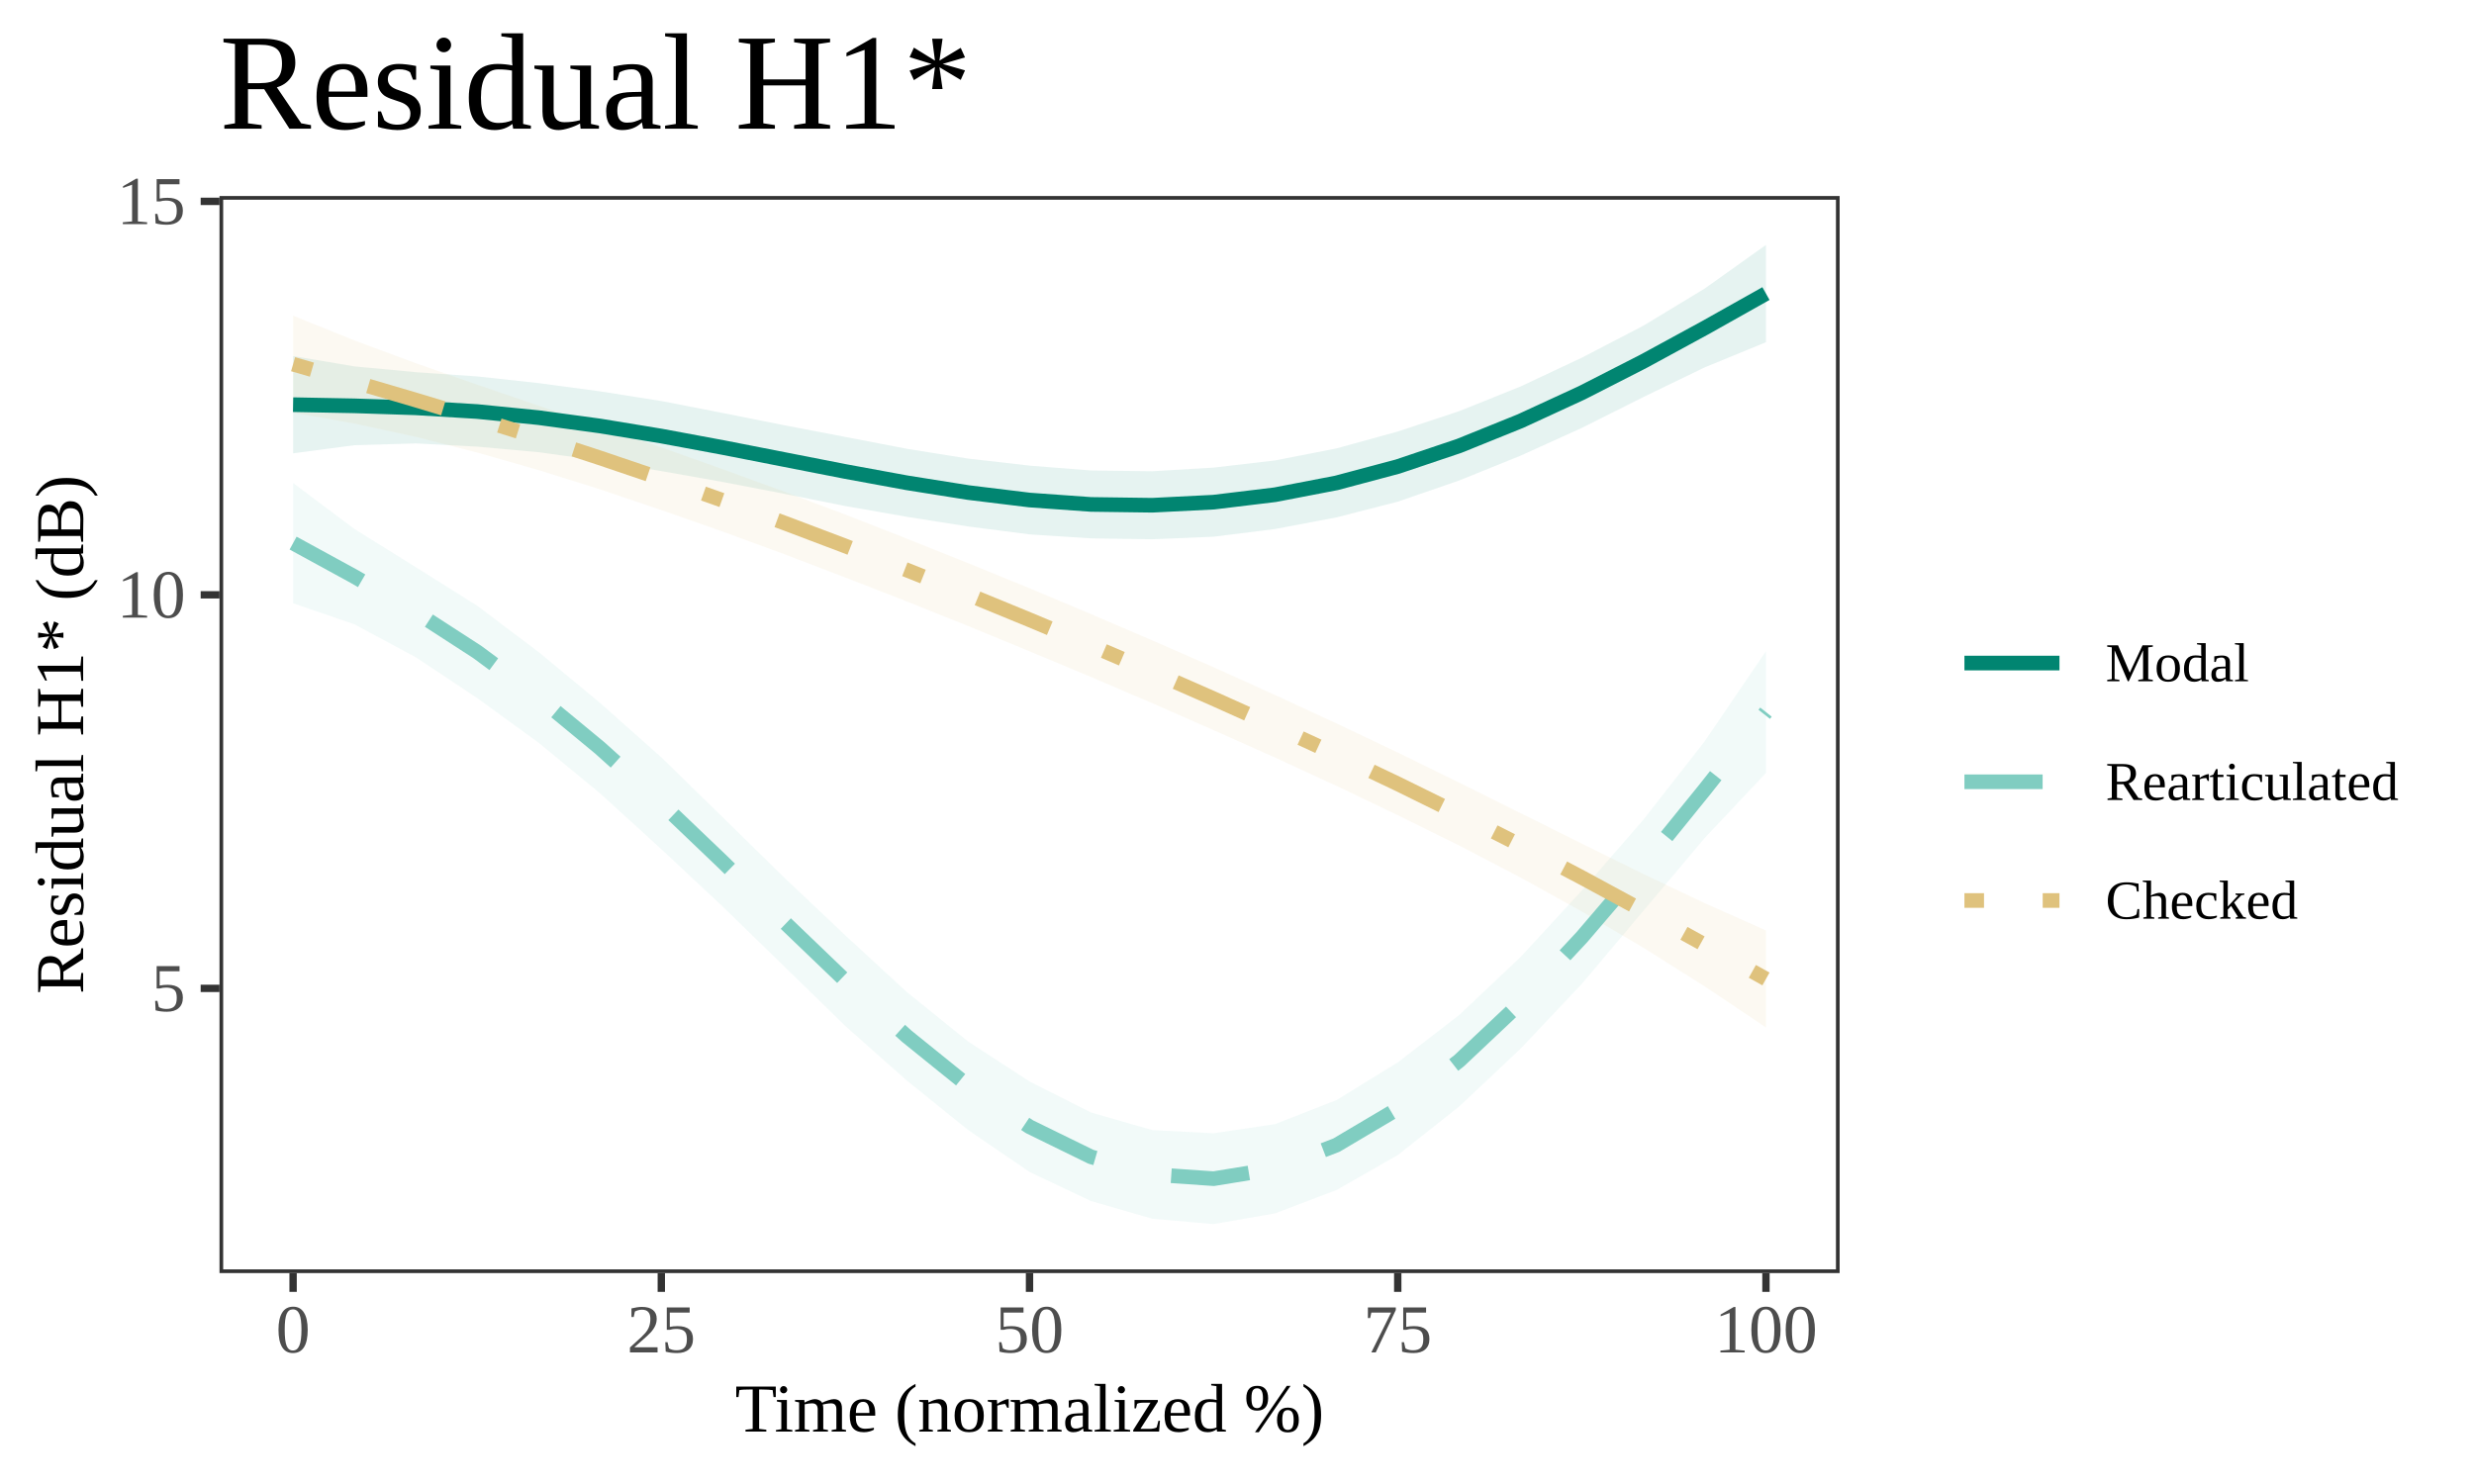
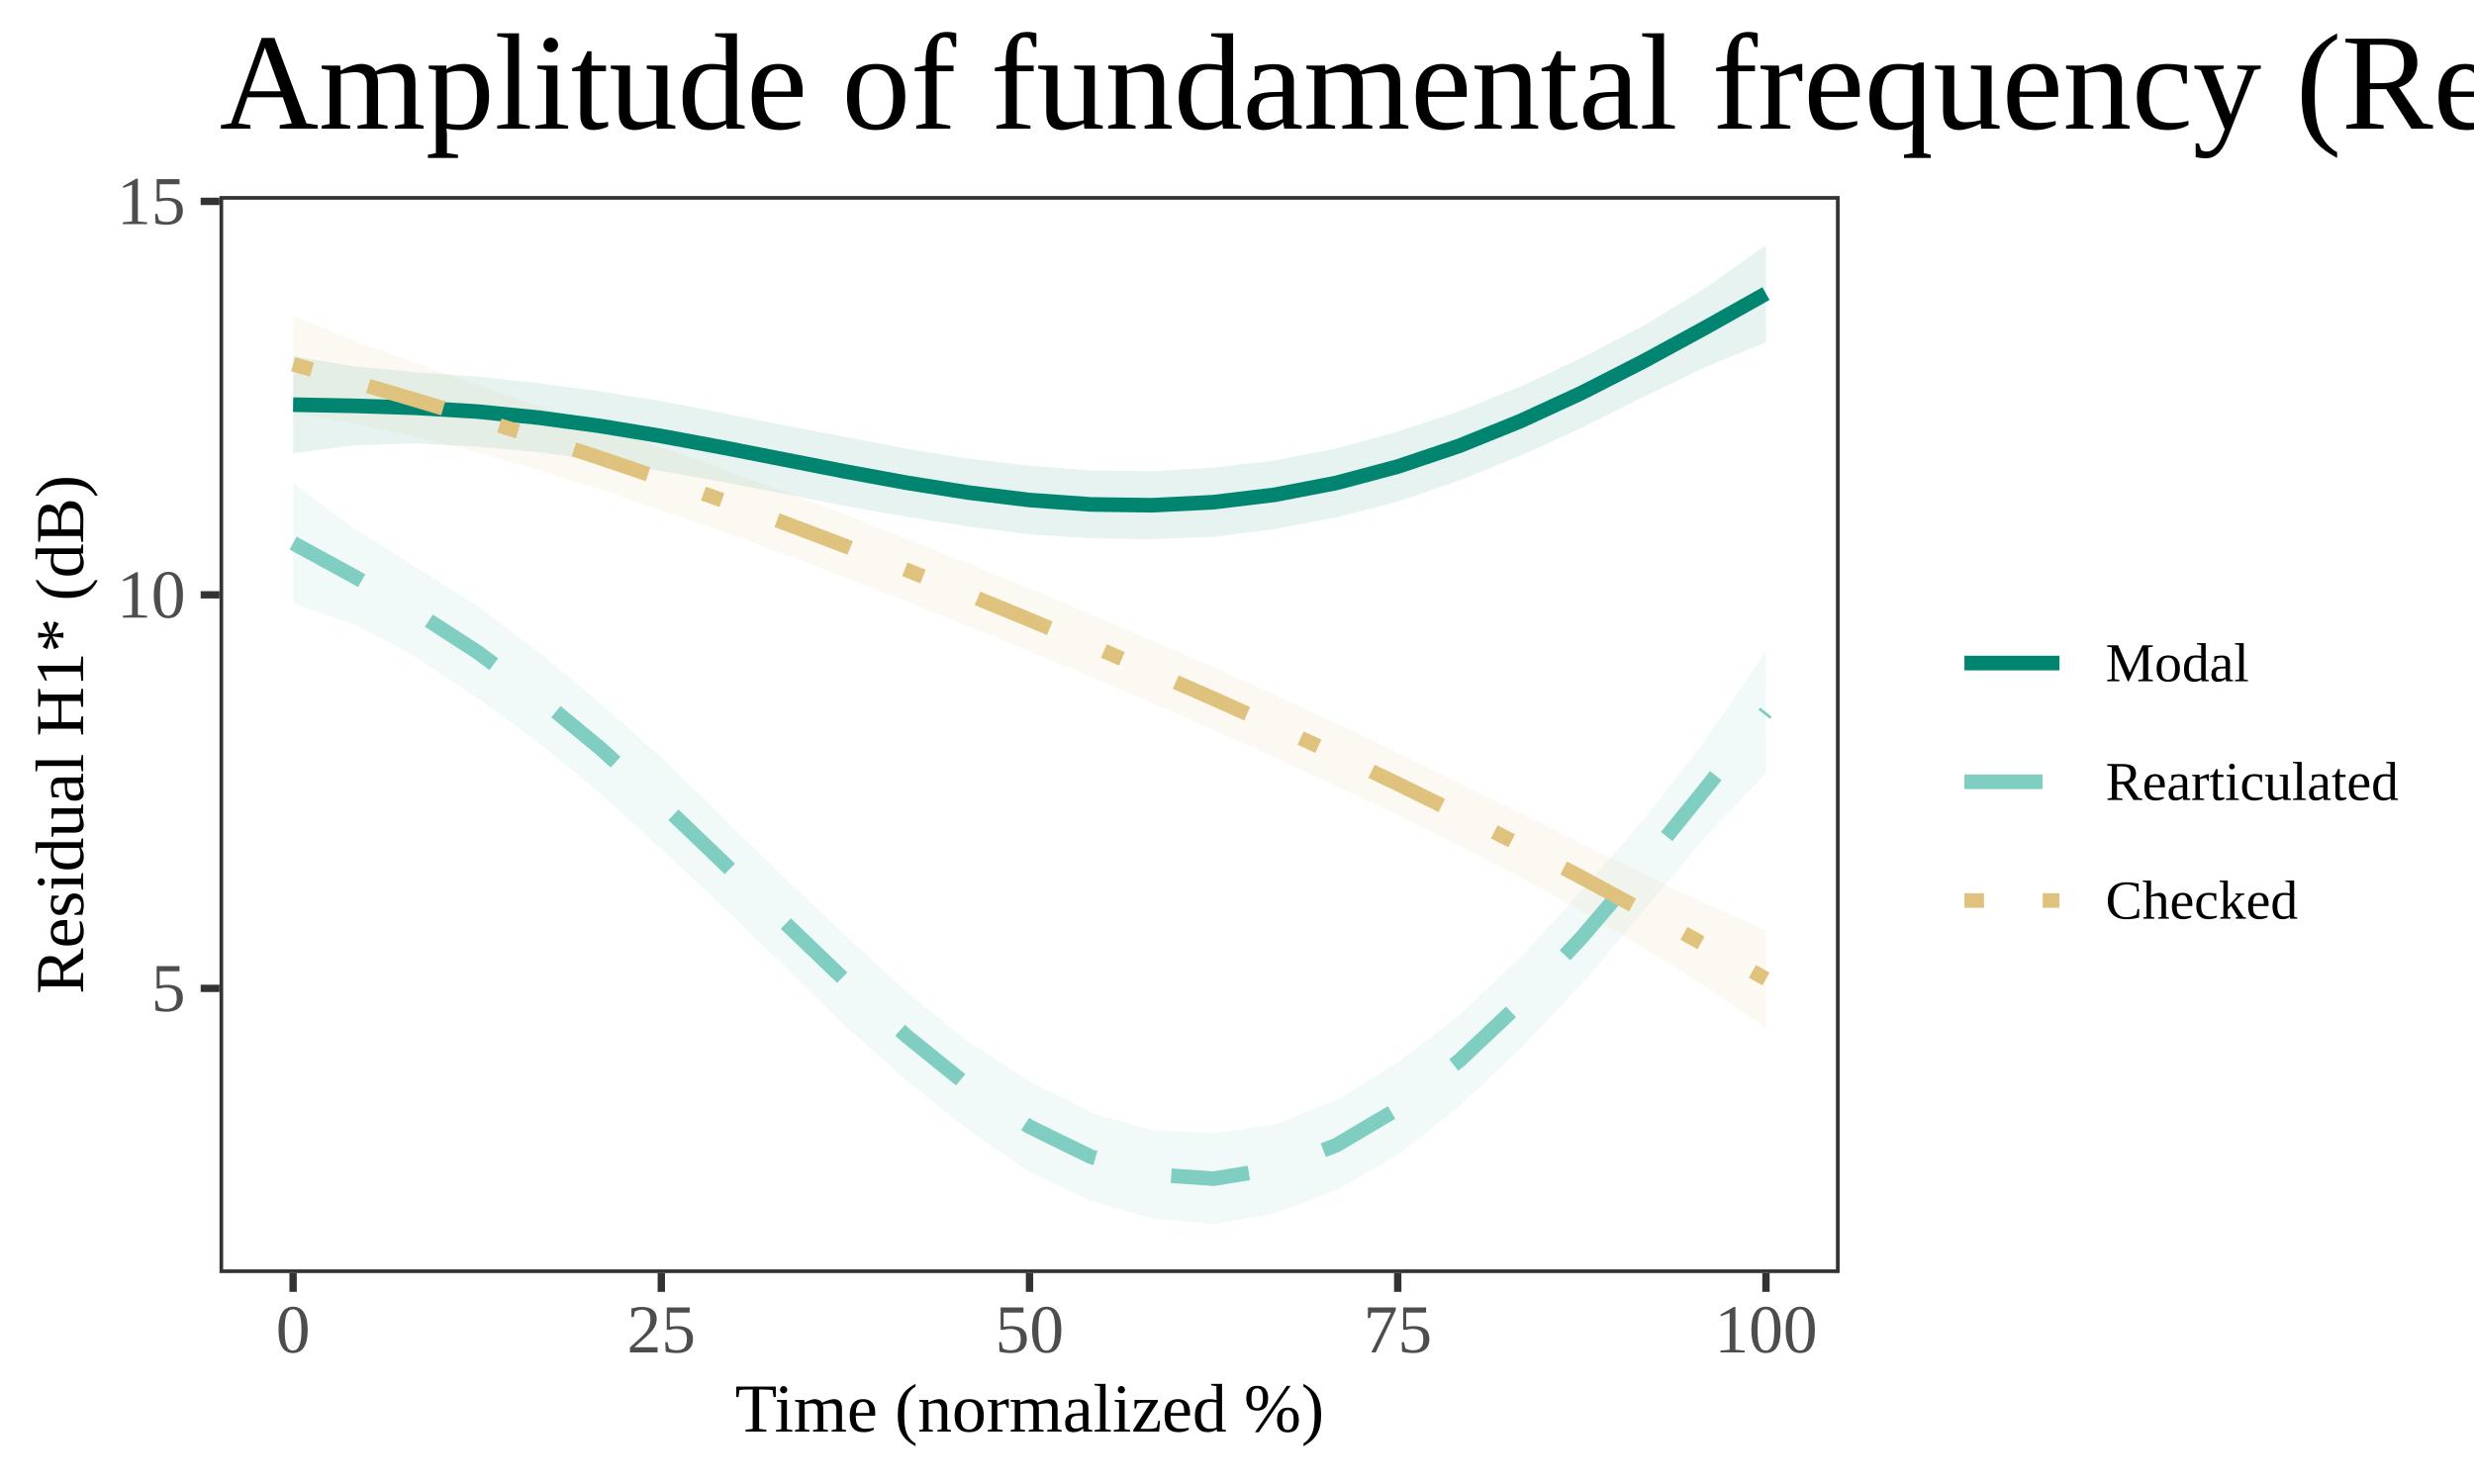
<svg xmlns="http://www.w3.org/2000/svg" class="svglite" width="360.00pt" height="216.00pt" viewBox="0 0 360.00 216.00">
  <defs>
    <style type="text/css">
    .svglite line, .svglite polyline, .svglite polygon, .svglite path, .svglite rect, .svglite circle {
      fill: none;
      stroke: #000000;
      stroke-linecap: round;
      stroke-linejoin: round;
      stroke-miterlimit: 10.00;
    }
  </style>
  </defs>
  <rect width="100%" height="100%" style="stroke: none; fill: none;" />
  <defs>
    <clipPath id="cpMC4wMHwzNjAuMDB8MC4wMHwyMTYuMDA=">
      <rect x="0.00" y="0.00" width="360.00" height="216.00" />
    </clipPath>
  </defs>
  <g clip-path="url(#cpMC4wMHwzNjAuMDB8MC4wMHwyMTYuMDA=)">
    <rect x="0.00" y="0.00" width="360.00" height="216.00" style="stroke-width: 1.07; stroke: #FFFFFF; fill: #FFFFFF;" />
  </g>
  <defs>
    <clipPath id="cpMzEuOTR8MjY3LjY5fDI4LjUzfDE4NS4zMA==">
      <rect x="31.94" y="28.53" width="235.75" height="156.77" />
    </clipPath>
  </defs>
  <g clip-path="url(#cpMzEuOTR8MjY3LjY5fDI4LjUzfDE4NS4zMA==)">
    <rect x="31.94" y="28.53" width="235.75" height="156.77" style="stroke-width: 1.07; stroke: none; fill: #FFFFFF;" />
    <polygon points="42.65,51.82 51.58,53.33 60.51,54.17 69.44,54.79 78.37,55.76 87.30,56.96 96.23,58.37 105.16,60.11 114.09,61.89 123.02,63.60 131.95,65.32 140.88,66.75 149.81,67.77 158.74,68.48 167.67,68.59 176.60,68.06 185.53,67.02 194.46,65.27 203.39,62.81 212.32,59.85 221.25,56.26 230.18,52.06 239.11,47.42 248.04,42.01 256.97,35.65 256.97,49.81 248.04,53.48 239.11,57.80 230.18,62.28 221.25,66.33 212.32,69.94 203.39,73.02 194.46,75.31 185.53,77.00 176.60,78.12 167.67,78.49 158.74,78.36 149.81,77.78 140.88,76.63 131.95,75.22 123.02,73.66 114.09,71.87 105.16,70.15 96.23,68.57 87.30,67.05 78.37,65.82 69.44,65.01 60.51,64.54 51.58,64.80 42.65,65.98 " style="stroke-width: 0.00; stroke: none; stroke-linecap: butt; fill: #018571; fill-opacity: 0.10;" />
    <polyline points="42.65,51.82 51.58,53.33 60.51,54.17 69.44,54.79 78.37,55.76 87.30,56.96 96.23,58.37 105.16,60.11 114.09,61.89 123.02,63.60 131.95,65.32 140.88,66.75 149.81,67.77 158.74,68.48 167.67,68.59 176.60,68.06 185.53,67.02 194.46,65.27 203.39,62.81 212.32,59.85 221.25,56.26 230.18,52.06 239.11,47.42 248.04,42.01 256.97,35.65 " style="stroke-width: 1.07; stroke: none; stroke-linecap: butt;" />
    <polyline points="256.97,49.81 248.04,53.48 239.11,57.80 230.18,62.28 221.25,66.33 212.32,69.94 203.39,73.02 194.46,75.31 185.53,77.00 176.60,78.12 167.67,78.49 158.74,78.36 149.81,77.78 140.88,76.63 131.95,75.22 123.02,73.66 114.09,71.87 105.16,70.15 96.23,68.57 87.30,67.05 78.37,65.82 69.44,65.01 60.51,64.54 51.58,64.80 42.65,65.98 " style="stroke-width: 1.07; stroke: none; stroke-linecap: butt;" />
    <polygon points="42.65,70.30 51.58,77.00 60.51,82.56 69.44,88.17 78.37,94.90 87.30,102.30 96.23,110.23 105.16,118.95 114.09,127.71 123.02,136.16 131.95,144.39 140.88,151.60 149.81,157.41 158.74,161.92 167.67,164.49 176.60,164.95 185.53,163.62 194.46,160.13 203.39,154.64 212.32,147.75 221.25,139.31 230.18,129.62 239.11,119.34 248.04,107.92 256.97,94.78 256.97,112.51 248.04,121.99 239.11,132.60 230.18,143.20 221.25,152.65 212.32,161.06 203.39,168.13 194.46,173.22 185.53,176.61 176.60,178.17 167.67,177.39 158.74,174.81 149.81,170.58 140.88,164.48 131.95,157.27 123.02,149.35 114.09,140.64 105.16,131.95 96.23,123.60 87.30,115.46 78.37,108.10 69.44,101.61 60.51,95.67 51.58,90.87 42.65,87.81 " style="stroke-width: 0.00; stroke: none; stroke-linecap: butt; fill: #80CDC1; fill-opacity: 0.10;" />
    <polyline points="42.65,70.30 51.58,77.00 60.51,82.56 69.44,88.17 78.37,94.90 87.30,102.30 96.23,110.23 105.16,118.95 114.09,127.71 123.02,136.16 131.95,144.39 140.88,151.60 149.81,157.41 158.74,161.92 167.67,164.49 176.60,164.95 185.53,163.62 194.46,160.13 203.39,154.64 212.32,147.75 221.25,139.31 230.18,129.62 239.11,119.34 248.04,107.92 256.97,94.78 " style="stroke-width: 1.07; stroke: none; stroke-dasharray: 5.69,5.69; stroke-linecap: butt;" />
    <polyline points="256.97,112.51 248.04,121.99 239.11,132.60 230.18,143.20 221.25,152.65 212.32,161.06 203.39,168.13 194.46,173.22 185.53,176.61 176.60,178.17 167.67,177.39 158.74,174.81 149.81,170.58 140.88,164.48 131.95,157.27 123.02,149.35 114.09,140.64 105.16,131.95 96.23,123.60 87.30,115.46 78.37,108.10 69.44,101.61 60.51,95.67 51.58,90.87 42.65,87.81 " style="stroke-width: 1.07; stroke: none; stroke-dasharray: 5.69,5.69; stroke-linecap: butt;" />
    <polygon points="42.65,45.95 51.58,49.55 60.51,52.87 69.44,55.99 78.37,59.05 87.30,62.07 96.23,65.12 105.16,68.29 114.09,71.55 123.02,74.90 131.95,78.40 140.88,81.97 149.81,85.62 158.74,89.38 167.67,93.21 176.60,97.12 185.53,101.16 194.46,105.29 203.39,109.53 212.32,113.91 221.25,118.35 230.18,122.79 239.11,127.21 248.04,131.45 256.97,135.43 256.97,149.55 248.04,143.56 239.11,137.93 230.18,132.67 221.25,127.72 212.32,123.06 203.39,118.65 194.46,114.38 185.53,110.26 176.60,106.28 167.67,102.35 158.74,98.53 149.81,94.80 140.88,91.12 131.95,87.54 123.02,84.06 114.09,80.65 105.16,77.37 96.23,74.24 87.30,71.22 78.37,68.42 69.44,65.87 60.51,63.59 51.58,61.65 42.65,60.07 " style="stroke-width: 0.00; stroke: none; stroke-linecap: butt; fill: #DFC27D; fill-opacity: 0.10;" />
    <polyline points="42.65,45.95 51.58,49.55 60.51,52.87 69.44,55.99 78.37,59.05 87.30,62.07 96.23,65.12 105.16,68.29 114.09,71.55 123.02,74.90 131.95,78.40 140.88,81.97 149.81,85.62 158.74,89.38 167.67,93.21 176.60,97.12 185.53,101.16 194.46,105.29 203.39,109.53 212.32,113.91 221.25,118.35 230.18,122.79 239.11,127.21 248.04,131.45 256.97,135.43 " style="stroke-width: 1.07; stroke: none; stroke-dasharray: 1.42,4.27,5.69,4.27; stroke-linecap: butt;" />
    <polyline points="256.97,149.55 248.04,143.56 239.11,137.93 230.18,132.67 221.25,127.72 212.32,123.06 203.39,118.65 194.46,114.38 185.53,110.26 176.60,106.28 167.67,102.35 158.74,98.53 149.81,94.80 140.88,91.12 131.95,87.54 123.02,84.06 114.09,80.65 105.16,77.37 96.23,74.24 87.30,71.22 78.37,68.42 69.44,65.87 60.51,63.59 51.58,61.65 42.65,60.07 " style="stroke-width: 1.07; stroke: none; stroke-dasharray: 1.42,4.27,5.69,4.27; stroke-linecap: butt;" />
    <polyline points="42.65,58.90 51.58,59.07 60.51,59.36 69.44,59.90 78.37,60.79 87.30,62.00 96.23,63.47 105.16,65.13 114.09,66.88 123.02,68.63 131.95,70.27 140.88,71.69 149.81,72.78 158.74,73.42 167.67,73.54 176.60,73.09 185.53,72.01 194.46,70.29 203.39,67.91 212.32,64.90 221.25,61.29 230.18,57.17 239.11,52.61 248.04,47.75 256.97,42.73 " style="stroke-width: 2.13; stroke: #018571; stroke-linecap: butt;" />
    <polyline points="42.65,79.05 51.58,83.93 60.51,89.11 69.44,94.89 78.37,101.50 87.30,108.88 96.23,116.92 105.16,125.45 114.09,134.18 123.02,142.75 131.95,150.83 140.88,158.04 149.81,164.00 158.74,168.37 167.67,170.94 176.60,171.56 185.53,170.11 194.46,166.68 203.39,161.39 212.32,154.40 221.25,145.98 230.18,136.41 239.11,125.97 248.04,114.95 256.97,103.65 " style="stroke-width: 2.13; stroke: #80CDC1; stroke-dasharray: 11.38,11.38; stroke-linecap: butt;" />
    <polyline points="42.65,53.01 51.58,55.60 60.51,58.23 69.44,60.93 78.37,63.73 87.30,66.65 96.23,69.68 105.16,72.83 114.09,76.10 123.02,79.48 131.95,82.97 140.88,86.54 149.81,90.21 158.74,93.95 167.67,97.78 176.60,101.70 185.53,105.71 194.46,109.84 203.39,114.09 212.32,118.49 221.25,123.03 230.18,127.73 239.11,132.57 248.04,137.51 256.97,142.49 " style="stroke-width: 2.13; stroke: #DFC27D; stroke-dasharray: 2.85,8.54,11.38,8.54; stroke-linecap: butt;" />
    <rect x="31.94" y="28.53" width="235.75" height="156.77" style="stroke-width: 1.07; stroke: #333333;" />
  </g>
  <g clip-path="url(#cpMC4wMHwzNjAuMDB8MC4wMHwyMTYuMDA=)">
    <text x="27.00" y="147.17" text-anchor="end" style="font-size: 10.00px; fill: #4D4D4D; font-family: Times New Roman;" textLength="5.00px" lengthAdjust="spacingAndGlyphs">5</text>
    <text x="27.00" y="89.89" text-anchor="end" style="font-size: 10.00px; fill: #4D4D4D; font-family: Times New Roman;" textLength="10.01px" lengthAdjust="spacingAndGlyphs">10</text>
    <text x="27.00" y="32.62" text-anchor="end" style="font-size: 10.00px; fill: #4D4D4D; font-family: Times New Roman;" textLength="10.01px" lengthAdjust="spacingAndGlyphs">15</text>
    <polyline points="29.20,143.86 31.94,143.86 " style="stroke-width: 1.07; stroke: #333333; stroke-linecap: butt;" />
    <polyline points="29.20,86.58 31.94,86.58 " style="stroke-width: 1.07; stroke: #333333; stroke-linecap: butt;" />
    <polyline points="29.20,29.31 31.94,29.31 " style="stroke-width: 1.07; stroke: #333333; stroke-linecap: butt;" />
    <polyline points="42.65,188.04 42.65,185.30 " style="stroke-width: 1.07; stroke: #333333; stroke-linecap: butt;" />
    <polyline points="96.23,188.04 96.23,185.30 " style="stroke-width: 1.07; stroke: #333333; stroke-linecap: butt;" />
    <polyline points="149.81,188.04 149.81,185.30 " style="stroke-width: 1.07; stroke: #333333; stroke-linecap: butt;" />
    <polyline points="203.39,188.04 203.39,185.30 " style="stroke-width: 1.07; stroke: #333333; stroke-linecap: butt;" />
    <polyline points="256.97,188.04 256.97,185.30 " style="stroke-width: 1.07; stroke: #333333; stroke-linecap: butt;" />
    <text x="42.65" y="196.85" text-anchor="middle" style="font-size: 10.00px; fill: #4D4D4D; font-family: Times New Roman;" textLength="5.00px" lengthAdjust="spacingAndGlyphs">0</text>
    <text x="96.23" y="196.85" text-anchor="middle" style="font-size: 10.00px; fill: #4D4D4D; font-family: Times New Roman;" textLength="10.01px" lengthAdjust="spacingAndGlyphs">25</text>
    <text x="149.81" y="196.85" text-anchor="middle" style="font-size: 10.00px; fill: #4D4D4D; font-family: Times New Roman;" textLength="10.01px" lengthAdjust="spacingAndGlyphs">50</text>
    <text x="203.39" y="196.85" text-anchor="middle" style="font-size: 10.00px; fill: #4D4D4D; font-family: Times New Roman;" textLength="10.01px" lengthAdjust="spacingAndGlyphs">75</text>
    <text x="256.97" y="196.85" text-anchor="middle" style="font-size: 10.00px; fill: #4D4D4D; font-family: Times New Roman;" textLength="15.01px" lengthAdjust="spacingAndGlyphs">100</text>
    <text x="149.81" y="208.37" text-anchor="middle" style="font-size: 10.00px; font-family: Times New Roman;" textLength="85.75px" lengthAdjust="spacingAndGlyphs">Time (normalized %)</text>
    <text transform="translate(12.10,106.91) rotate(-90)" text-anchor="middle" style="font-size: 10.00px; font-family: Times New Roman;" textLength="75.58px" lengthAdjust="spacingAndGlyphs">Residual H1* (dB)</text>
    <rect x="278.65" y="68.63" width="75.87" height="76.56" style="stroke-width: 1.07; stroke: none; fill: #FFFFFF;" />
    <rect x="284.13" y="87.87" width="17.28" height="17.28" style="stroke-width: 1.07; stroke: none; fill: #FFFFFF;" />
    <rect x="284.84" y="88.58" width="15.86" height="15.86" style="stroke-width: 1.07; stroke: none; stroke-linecap: butt; stroke-linejoin: miter;" />
    <line x1="285.85" y1="96.51" x2="299.68" y2="96.51" style="stroke-width: 2.13; stroke: #018571; stroke-linecap: butt;" />
    <rect x="284.13" y="105.15" width="17.28" height="17.28" style="stroke-width: 1.07; stroke: none; fill: #FFFFFF;" />
    <rect x="284.84" y="105.86" width="15.86" height="15.86" style="stroke-width: 1.07; stroke: none; stroke-dasharray: 5.69,5.69; stroke-linecap: butt; stroke-linejoin: miter;" />
    <line x1="285.85" y1="113.79" x2="299.68" y2="113.79" style="stroke-width: 2.13; stroke: #80CDC1; stroke-dasharray: 11.38,11.38; stroke-linecap: butt;" />
    <rect x="284.13" y="122.43" width="17.28" height="17.28" style="stroke-width: 1.07; stroke: none; fill: #FFFFFF;" />
    <rect x="284.84" y="123.14" width="15.86" height="15.86" style="stroke-width: 1.07; stroke: none; stroke-dasharray: 1.42,4.27,5.69,4.27; stroke-linecap: butt; stroke-linejoin: miter;" />
    <line x1="285.85" y1="131.07" x2="299.68" y2="131.07" style="stroke-width: 2.13; stroke: #DFC27D; stroke-dasharray: 2.85,8.54,11.38,8.54; stroke-linecap: butt;" />
    <text x="306.39" y="99.16" style="font-size: 8.00px; font-family: Times New Roman;" textLength="20.89px" lengthAdjust="spacingAndGlyphs">Modal</text>
    <text x="306.39" y="116.44" style="font-size: 8.00px; font-family: Times New Roman;" textLength="42.65px" lengthAdjust="spacingAndGlyphs">Rearticulated</text>
    <text x="306.39" y="133.72" style="font-size: 8.00px; font-family: Times New Roman;" textLength="27.99px" lengthAdjust="spacingAndGlyphs">Checked</text>
-     <text x="31.94" y="18.73" style="font-size: 20.00px; font-family: Times New Roman;" textLength="109.45px" lengthAdjust="spacingAndGlyphs">Residual H1*</text>
+     <text x="31.94" y="18.73" style="font-size: 20.00px; font-family: Times New Roman;" textLength="424.93px" lengthAdjust="spacingAndGlyphs">Amplitude of fundamental frequency (Residual H1*)</text>
  </g>
</svg>
